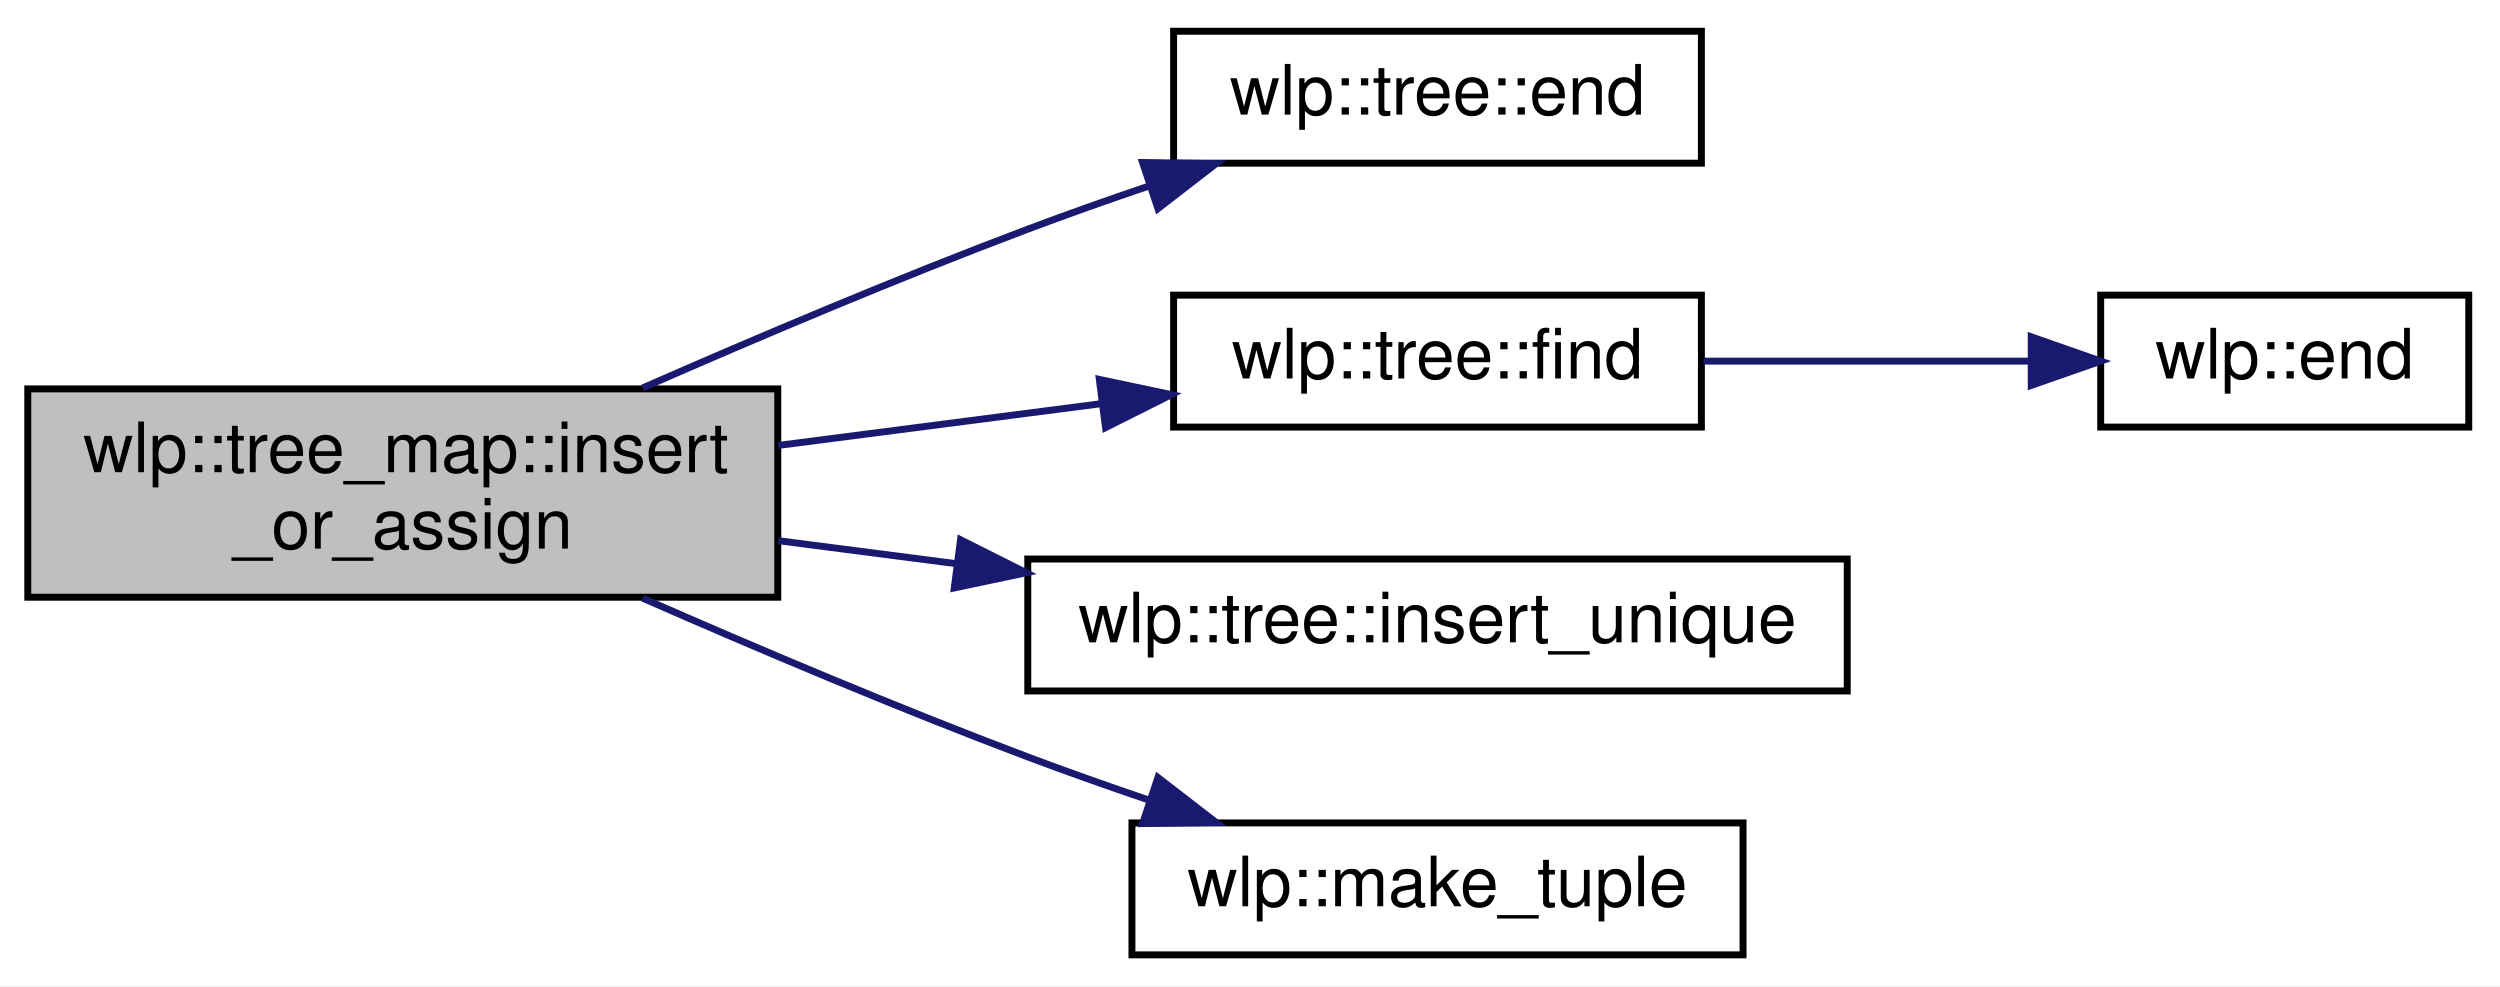
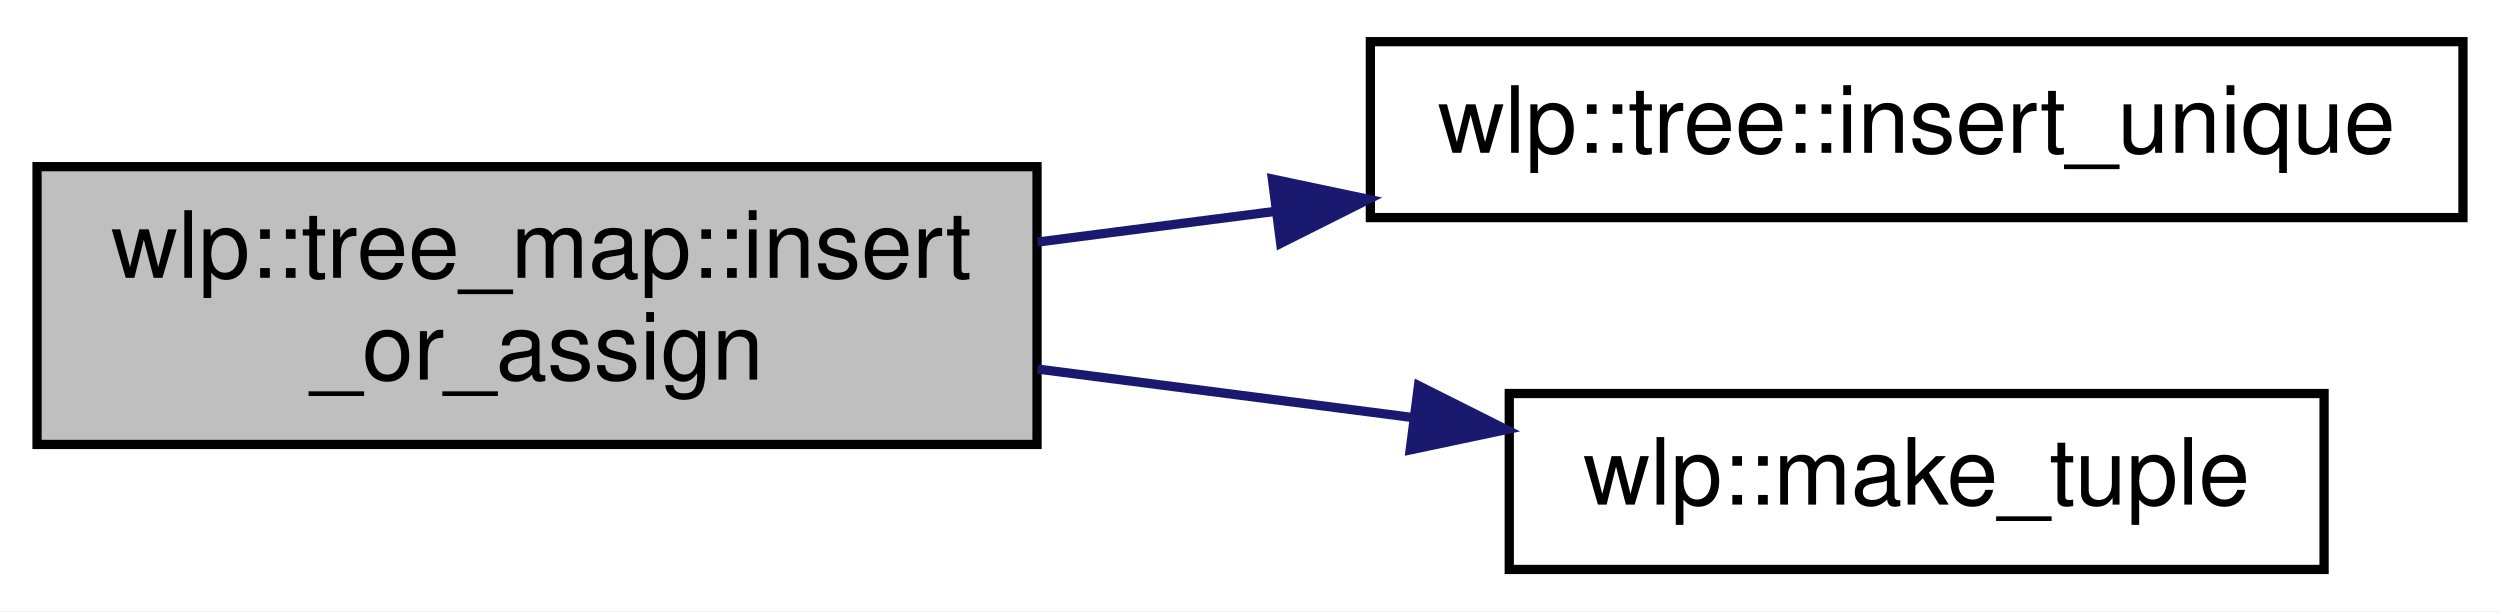
- <svg xmlns="http://www.w3.org/2000/svg" xmlns:xlink="http://www.w3.org/1999/xlink" width="360pt" height="142pt" viewBox="0.00 0.00 360.00 142.00">
-   <g id="graph0" class="graph" transform="scale(1 1) rotate(0) translate(4 138)">
-     <polygon fill="white" stroke="none" points="-4,4 -4,-138 356,-138 356,4 -4,4" />
+ <svg xmlns="http://www.w3.org/2000/svg" xmlns:xlink="http://www.w3.org/1999/xlink" width="270pt" height="66pt" viewBox="0.00 0.00 270.00 66.00">
+   <g id="graph0" class="graph" transform="scale(1 1) rotate(0) translate(4 62)">
+     <polygon fill="white" stroke="none" points="-4,4 -4,-62 266,-62 266,4 -4,4" />
    <g id="node1" class="node">
-       <polygon fill="#bfbfbf" stroke="black" points="0,-52 0,-82 108,-82 108,-52 0,-52" />
-       <text text-anchor="start" x="8" y="-70" font-family="Helvetica,sans-Serif" font-size="10.00">wlp::tree_map::insert</text>
-       <text text-anchor="middle" x="54" y="-59" font-family="Helvetica,sans-Serif" font-size="10.00">_or_assign</text>
+       <polygon fill="#bfbfbf" stroke="black" points="0,-14 0,-44 108,-44 108,-14 0,-14" />
+       <text text-anchor="start" x="8" y="-32" font-family="Helvetica,sans-Serif" font-size="10.00">wlp::tree_map::insert</text>
+       <text text-anchor="middle" x="54" y="-21" font-family="Helvetica,sans-Serif" font-size="10.00">_or_assign</text>
    </g>
    <g id="node2" class="node">
      <g id="a_node2">
-         <a xlink:href="../../d9/d40/classwlp_1_1tree.html#a26127e96f26477392b9d47e9557eebeb" target="_top" xlink:title="wlp::tree::end">
-           <polygon fill="white" stroke="black" points="165,-114.5 165,-133.5 241,-133.5 241,-114.5 165,-114.5" />
-           <text text-anchor="middle" x="203" y="-121.5" font-family="Helvetica,sans-Serif" font-size="10.00">wlp::tree::end</text>
-         </a>
-       </g>
-     </g>
-     <g id="edge1" class="edge">
-       <path fill="none" stroke="midnightblue" d="M88.53,-82.133C105.087,-89.396 125.446,-98.015 144,-105 149.59,-107.105 155.531,-109.204 161.397,-111.198" />
-       <polygon fill="midnightblue" stroke="midnightblue" points="160.53,-114.598 171.123,-114.436 162.741,-107.956 160.53,-114.598" />
-     </g>
-     <g id="node3" class="node">
-       <g id="a_node3">
-         <a xlink:href="../../d9/d40/classwlp_1_1tree.html#a7c1cb0fd5cf754ff4365bc22f3ed88e2" target="_top" xlink:title="wlp::tree::find">
-           <polygon fill="white" stroke="black" points="165,-76.5 165,-95.5 241,-95.5 241,-76.5 165,-76.5" />
-           <text text-anchor="middle" x="203" y="-83.5" font-family="Helvetica,sans-Serif" font-size="10.00">wlp::tree::find</text>
-         </a>
-       </g>
-     </g>
-     <g id="edge2" class="edge">
-       <path fill="none" stroke="midnightblue" d="M108.07,-73.859C123.305,-75.829 139.812,-77.962 154.676,-79.883" />
-       <polygon fill="midnightblue" stroke="midnightblue" points="154.302,-83.364 164.668,-81.175 155.199,-76.422 154.302,-83.364" />
-     </g>
-     <g id="node5" class="node">
-       <g id="a_node5">
        <a xlink:href="../../d9/d40/classwlp_1_1tree.html#a3b4a29b578e8941186f8ee6661be6510" target="_top" xlink:title="wlp::tree::insert_unique">
          <polygon fill="white" stroke="black" points="144,-38.5 144,-57.5 262,-57.5 262,-38.5 144,-38.5" />
          <text text-anchor="middle" x="203" y="-45.5" font-family="Helvetica,sans-Serif" font-size="10.00">wlp::tree::insert_unique</text>
        </a>
      </g>
    </g>
-     <g id="edge4" class="edge">
-       <path fill="none" stroke="midnightblue" d="M108.07,-60.141C116.405,-59.063 125.12,-57.937 133.738,-56.823" />
-       <polygon fill="midnightblue" stroke="midnightblue" points="134.314,-60.278 143.783,-55.525 133.417,-53.336 134.314,-60.278" />
+     <g id="edge1" class="edge">
+       <path fill="none" stroke="midnightblue" d="M108.07,-35.859C116.405,-36.937 125.12,-38.063 133.738,-39.177" />
+       <polygon fill="midnightblue" stroke="midnightblue" points="133.417,-42.664 143.783,-40.475 134.314,-35.722 133.417,-42.664" />
    </g>
-     <g id="node6" class="node">
-       <g id="a_node6">
+     <g id="node3" class="node">
+       <g id="a_node3">
        <a xlink:href="../../d5/dca/namespacewlp.html#a8a8dfd3df3d34c44aaf3c39f94cfeab6" target="_top" xlink:title="wlp::make_tuple">
          <polygon fill="white" stroke="black" points="159,-0.5 159,-19.5 247,-19.5 247,-0.5 159,-0.5" />
          <text text-anchor="middle" x="203" y="-7.5" font-family="Helvetica,sans-Serif" font-size="10.00">wlp::make_tuple</text>
        </a>
      </g>
    </g>
-     <g id="edge5" class="edge">
-       <path fill="none" stroke="midnightblue" d="M88.53,-51.867C105.087,-44.604 125.446,-35.985 144,-29 149.59,-26.895 155.531,-24.796 161.397,-22.802" />
-       <polygon fill="midnightblue" stroke="midnightblue" points="162.741,-26.044 171.123,-19.564 160.53,-19.402 162.741,-26.044" />
-     </g>
-     <g id="node4" class="node">
-       <g id="a_node4">
-         <a xlink:href="../../d5/dca/namespacewlp.html#acb167abbdf8459dff488f7d10bc3d09a" target="_top" xlink:title="wlp::end">
-           <polygon fill="white" stroke="black" points="298.5,-76.5 298.5,-95.5 351.5,-95.5 351.5,-76.5 298.5,-76.5" />
-           <text text-anchor="middle" x="325" y="-83.5" font-family="Helvetica,sans-Serif" font-size="10.00">wlp::end</text>
-         </a>
-       </g>
-     </g>
-     <g id="edge3" class="edge">
-       <path fill="none" stroke="midnightblue" d="M241.311,-86C256.259,-86 273.411,-86 288.204,-86" />
-       <polygon fill="midnightblue" stroke="midnightblue" points="288.494,-89.5 298.494,-86 288.494,-82.5 288.494,-89.5" />
+     <g id="edge2" class="edge">
+       <path fill="none" stroke="midnightblue" d="M108.07,-22.141C121.179,-20.446 135.228,-18.63 148.363,-16.933" />
+       <polygon fill="midnightblue" stroke="midnightblue" points="149.197,-20.354 158.665,-15.601 148.299,-13.412 149.197,-20.354" />
    </g>
  </g>
</svg>
